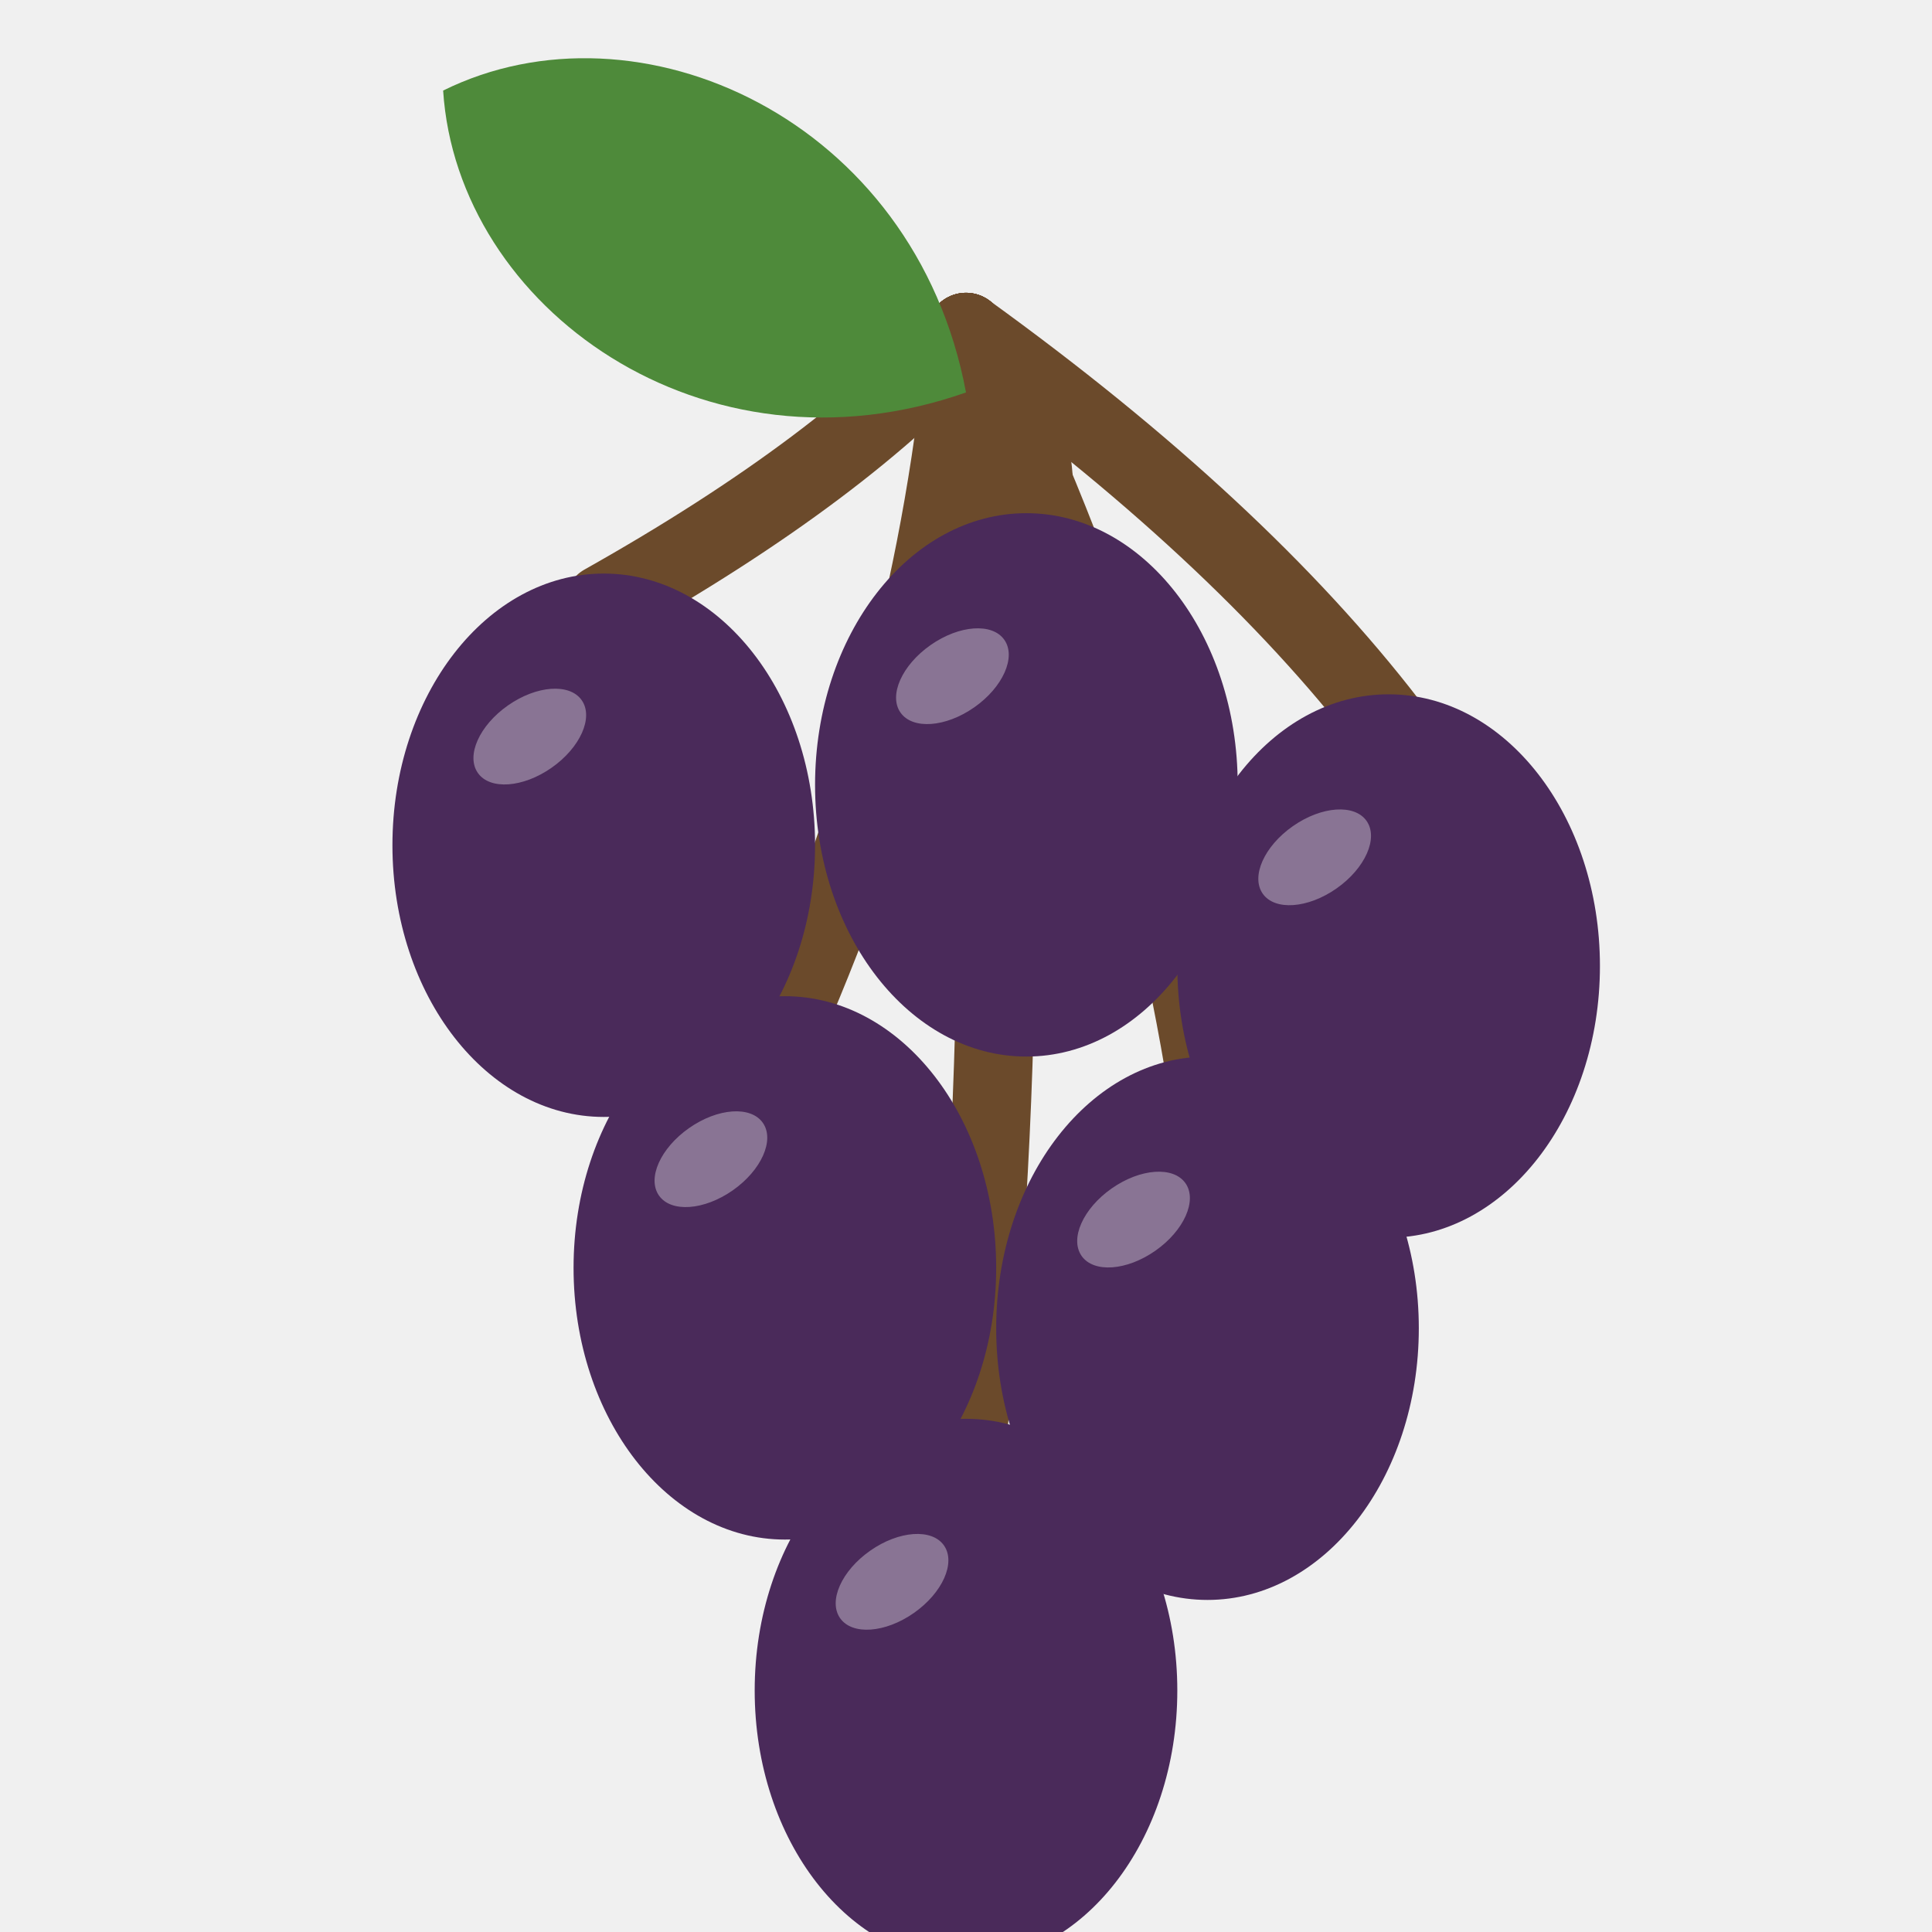
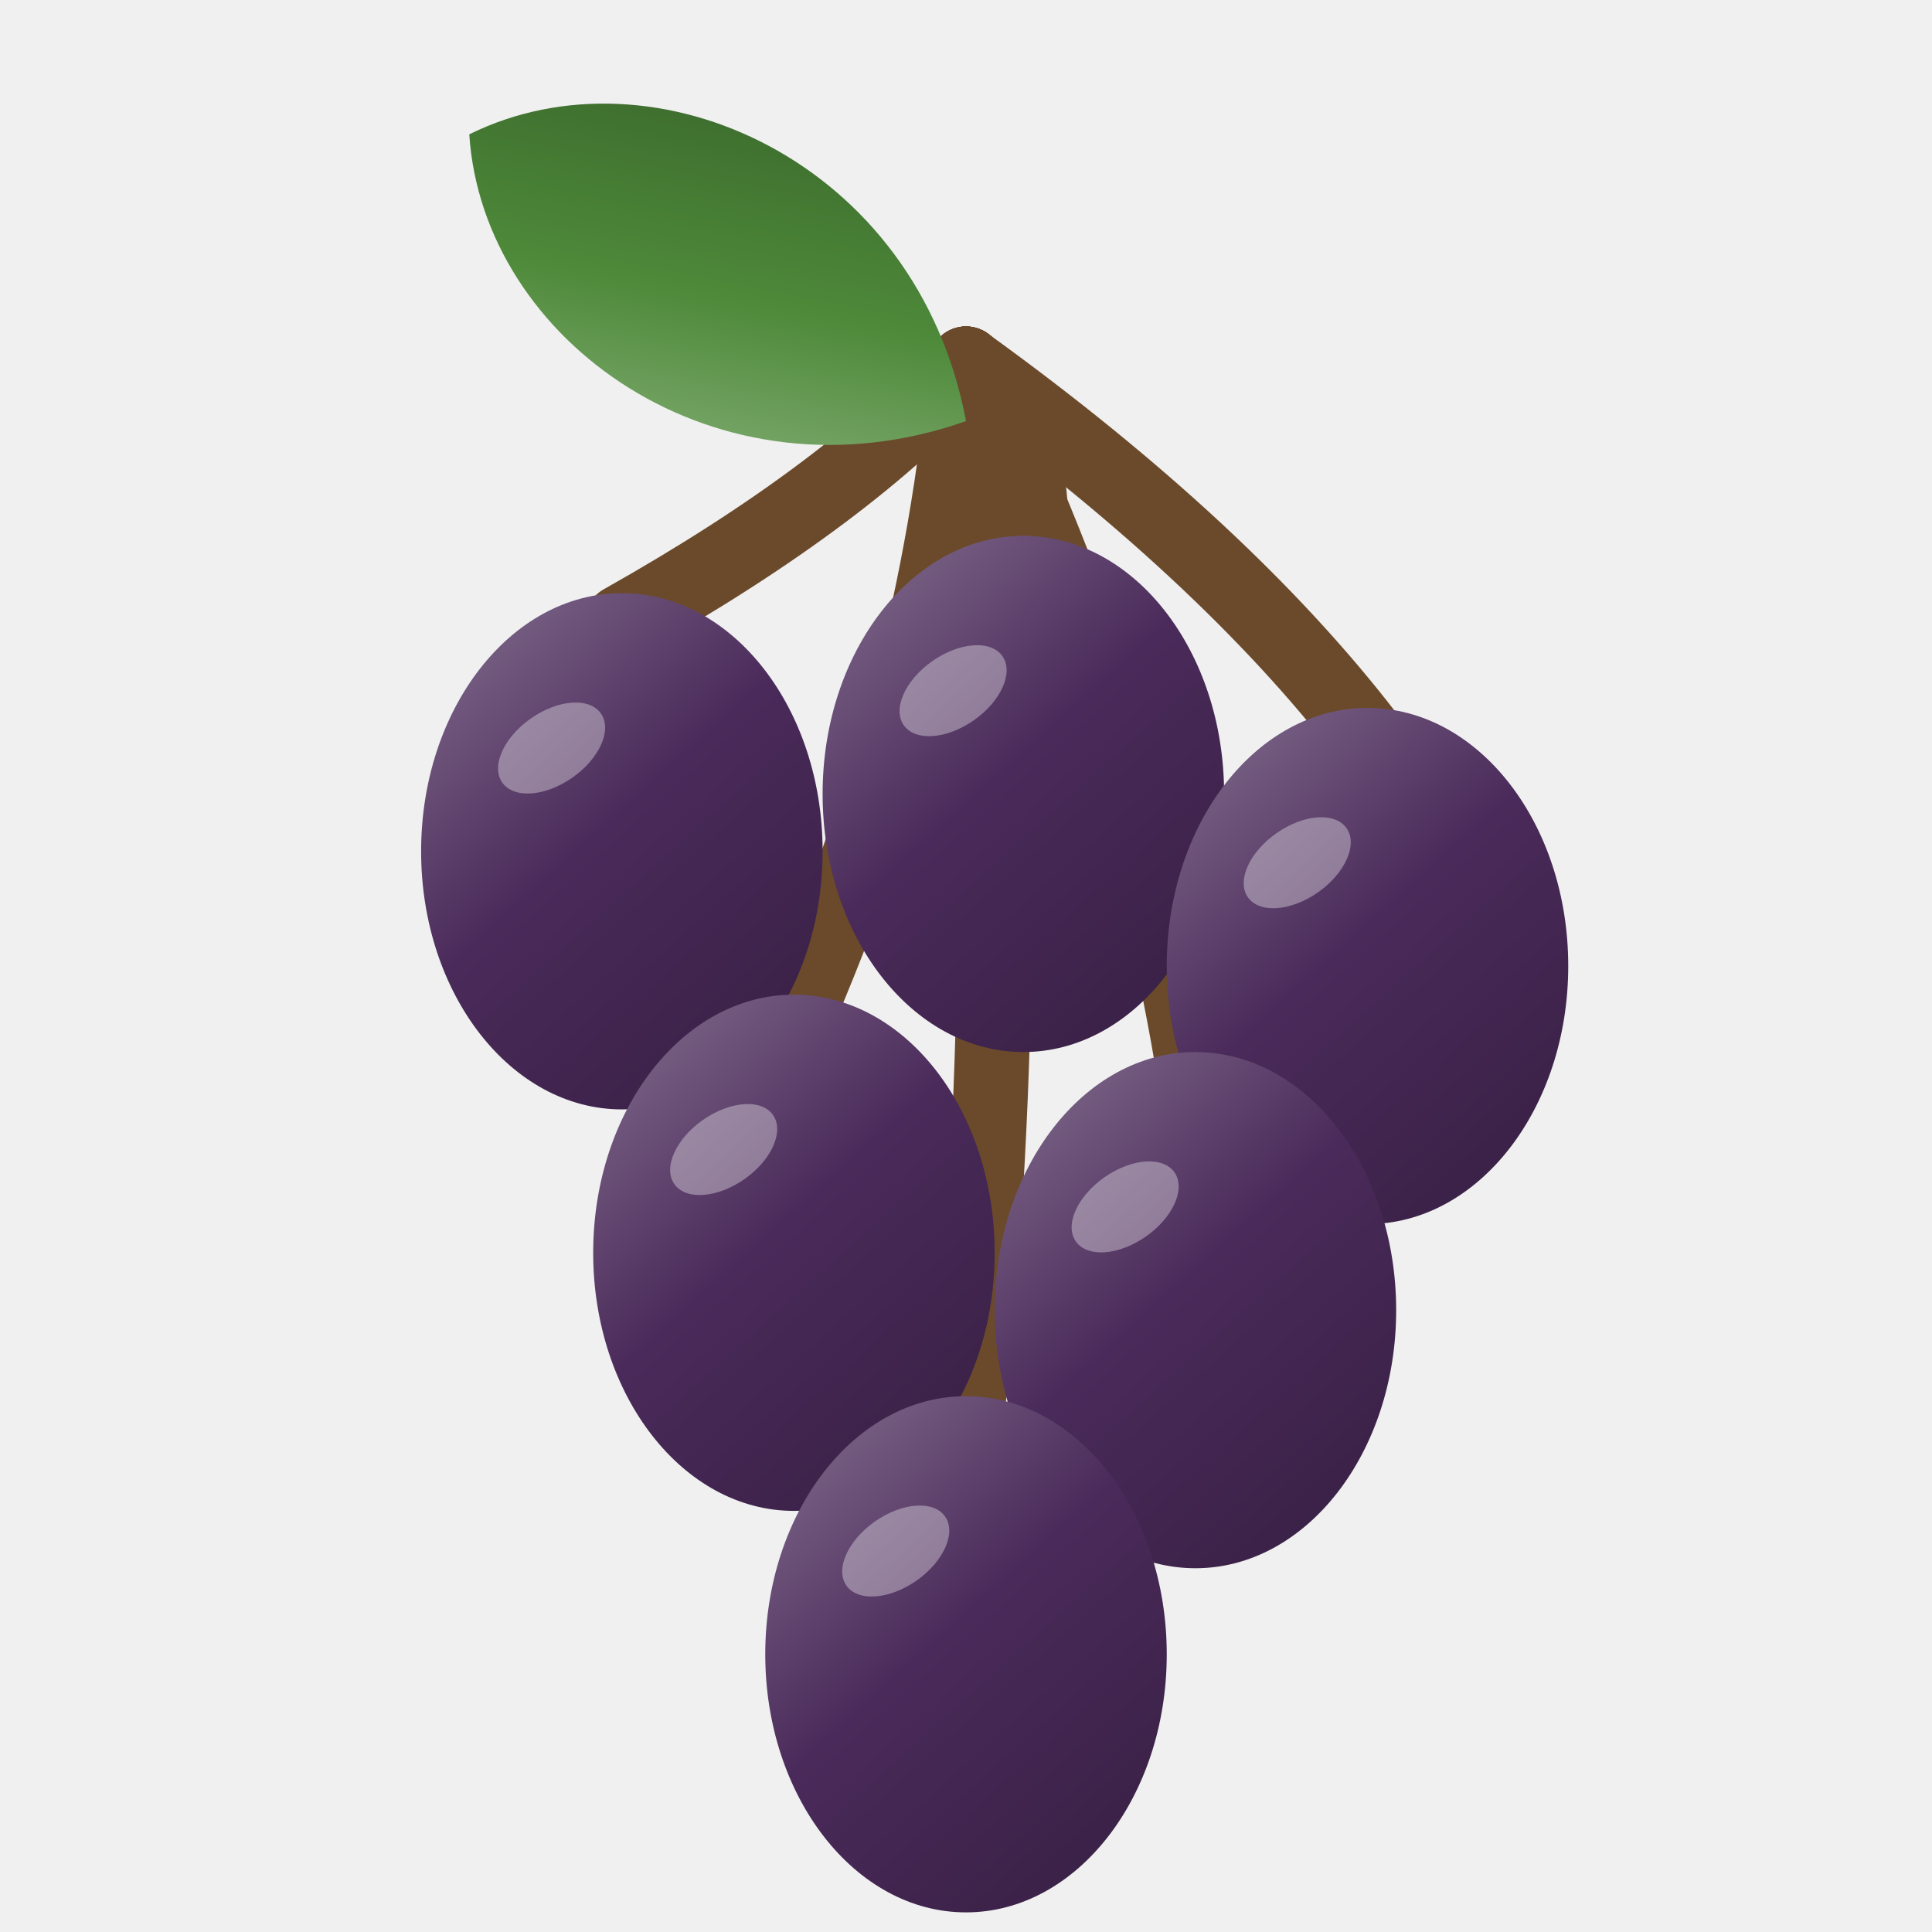
<svg xmlns="http://www.w3.org/2000/svg" viewBox="0 0 64 64" width="64" height="64">
-   <path d="M32 11 Q28 15.5 20 20" stroke="#6B4A2B" stroke-width="2.6" fill="none" stroke-linecap="round" />
-   <path d="M32 11 Q35 14.5 34 18" stroke="#6B4A2B" stroke-width="2.6" fill="none" stroke-linecap="round" />
-   <path d="M32 11 Q41 17.5 46 24" stroke="#6B4A2B" stroke-width="2.6" fill="none" stroke-linecap="round" />
-   <path d="M32 11 Q31 22.5 26 34" stroke="#6B4A2B" stroke-width="2.6" fill="none" stroke-linecap="round" />
-   <path d="M32 11 Q38 23.5 40 36" stroke="#6B4A2B" stroke-width="2.6" fill="none" stroke-linecap="round" />
-   <path d="M32 11 Q34 29.5 32 48" stroke="#6B4A2B" stroke-width="2.6" fill="none" stroke-linecap="round" />
-   <path d="M0 0 C6 -7 16 -6 20 0 C16 6 6 7 0 0Z" fill="#4E8A3A" transform="translate(32 13) rotate(-150)" />
-   <ellipse cx="20" cy="28" rx="7" ry="9" fill="#4A2A5A" />
-   <ellipse cx="17.55" cy="24.4" rx="2.1" ry="1.26" fill="#fff" opacity="0.35" transform="rotate(-35 17.55 24.4)" />
-   <ellipse cx="34" cy="26" rx="7" ry="9" fill="#4A2A5A" />
-   <ellipse cx="31.55" cy="22.4" rx="2.1" ry="1.26" fill="#fff" opacity="0.35" transform="rotate(-35 31.55 22.4)" />
-   <ellipse cx="46" cy="32" rx="7" ry="9" fill="#4A2A5A" />
-   <ellipse cx="43.55" cy="28.4" rx="2.1" ry="1.26" fill="#fff" opacity="0.35" transform="rotate(-35 43.55 28.4)" />
-   <ellipse cx="26" cy="42" rx="7" ry="9" fill="#4A2A5A" />
-   <ellipse cx="23.55" cy="38.4" rx="2.1" ry="1.26" fill="#fff" opacity="0.35" transform="rotate(-35 23.55 38.4)" />
-   <ellipse cx="40" cy="44" rx="7" ry="9" fill="#4A2A5A" />
-   <ellipse cx="37.55" cy="40.4" rx="2.1" ry="1.26" fill="#fff" opacity="0.35" transform="rotate(-35 37.55 40.4)" />
-   <ellipse cx="32" cy="56" rx="7" ry="9" fill="#4A2A5A" />
-   <ellipse cx="29.55" cy="52.4" rx="2.1" ry="1.26" fill="#fff" opacity="0.35" transform="rotate(-35 29.55 52.4)" />
+   <defs>
+     <linearGradient id="shade-0" x1="15%" y1="0%" x2="85%" y2="100%">
+       <stop offset="0" stop-color="#80ab71" />
+       <stop offset=".45" stop-color="#4E8A3A" />
+       <stop offset="1" stop-color="#3b692c" />
+     </linearGradient>
+     <linearGradient id="shade-1" x1="15%" y1="0%" x2="85%" y2="100%">
+       <stop offset="0" stop-color="#7d6688" />
+       <stop offset=".45" stop-color="#4A2A5A" />
+       <stop offset="1" stop-color="#382044" />
+     </linearGradient>
+   </defs>
+   <g transform="translate(1.6 1.6) scale(.95)">
+     <path d="M32 11 Q28 15.5 20 20" stroke="#6B4A2B" stroke-width="2.6" fill="none" stroke-linecap="round" />
+     <path d="M32 11 Q35 14.5 34 18" stroke="#6B4A2B" stroke-width="2.6" fill="none" stroke-linecap="round" />
+     <path d="M32 11 Q41 17.5 46 24" stroke="#6B4A2B" stroke-width="2.6" fill="none" stroke-linecap="round" />
+     <path d="M32 11 Q31 22.5 26 34" stroke="#6B4A2B" stroke-width="2.6" fill="none" stroke-linecap="round" />
+     <path d="M32 11 Q38 23.5 40 36" stroke="#6B4A2B" stroke-width="2.6" fill="none" stroke-linecap="round" />
+     <path d="M32 11 Q34 29.5 32 48" stroke="#6B4A2B" stroke-width="2.6" fill="none" stroke-linecap="round" />
+     <path d="M0 0 C6 -7 16 -6 20 0 C16 6 6 7 0 0Z" fill="url(#shade-0)" transform="translate(32 13) rotate(-150)" />
+     <ellipse cx="20" cy="28" rx="7" ry="9" fill="url(#shade-1)" />
+     <ellipse cx="17.55" cy="24.4" rx="2.1" ry="1.26" fill="#fff" opacity="0.35" transform="rotate(-35 17.55 24.4)" />
+     <ellipse cx="34" cy="26" rx="7" ry="9" fill="url(#shade-1)" />
+     <ellipse cx="31.55" cy="22.4" rx="2.1" ry="1.26" fill="#fff" opacity="0.35" transform="rotate(-35 31.55 22.4)" />
+     <ellipse cx="46" cy="32" rx="7" ry="9" fill="url(#shade-1)" />
+     <ellipse cx="43.55" cy="28.4" rx="2.1" ry="1.26" fill="#fff" opacity="0.35" transform="rotate(-35 43.55 28.4)" />
+     <ellipse cx="26" cy="42" rx="7" ry="9" fill="url(#shade-1)" />
+     <ellipse cx="23.55" cy="38.4" rx="2.1" ry="1.26" fill="#fff" opacity="0.35" transform="rotate(-35 23.55 38.4)" />
+     <ellipse cx="40" cy="44" rx="7" ry="9" fill="url(#shade-1)" />
+     <ellipse cx="37.55" cy="40.4" rx="2.1" ry="1.26" fill="#fff" opacity="0.35" transform="rotate(-35 37.55 40.4)" />
+     <ellipse cx="32" cy="56" rx="7" ry="9" fill="url(#shade-1)" />
+     <ellipse cx="29.55" cy="52.4" rx="2.1" ry="1.26" fill="#fff" opacity="0.35" transform="rotate(-35 29.55 52.4)" />
+   </g>
</svg>
